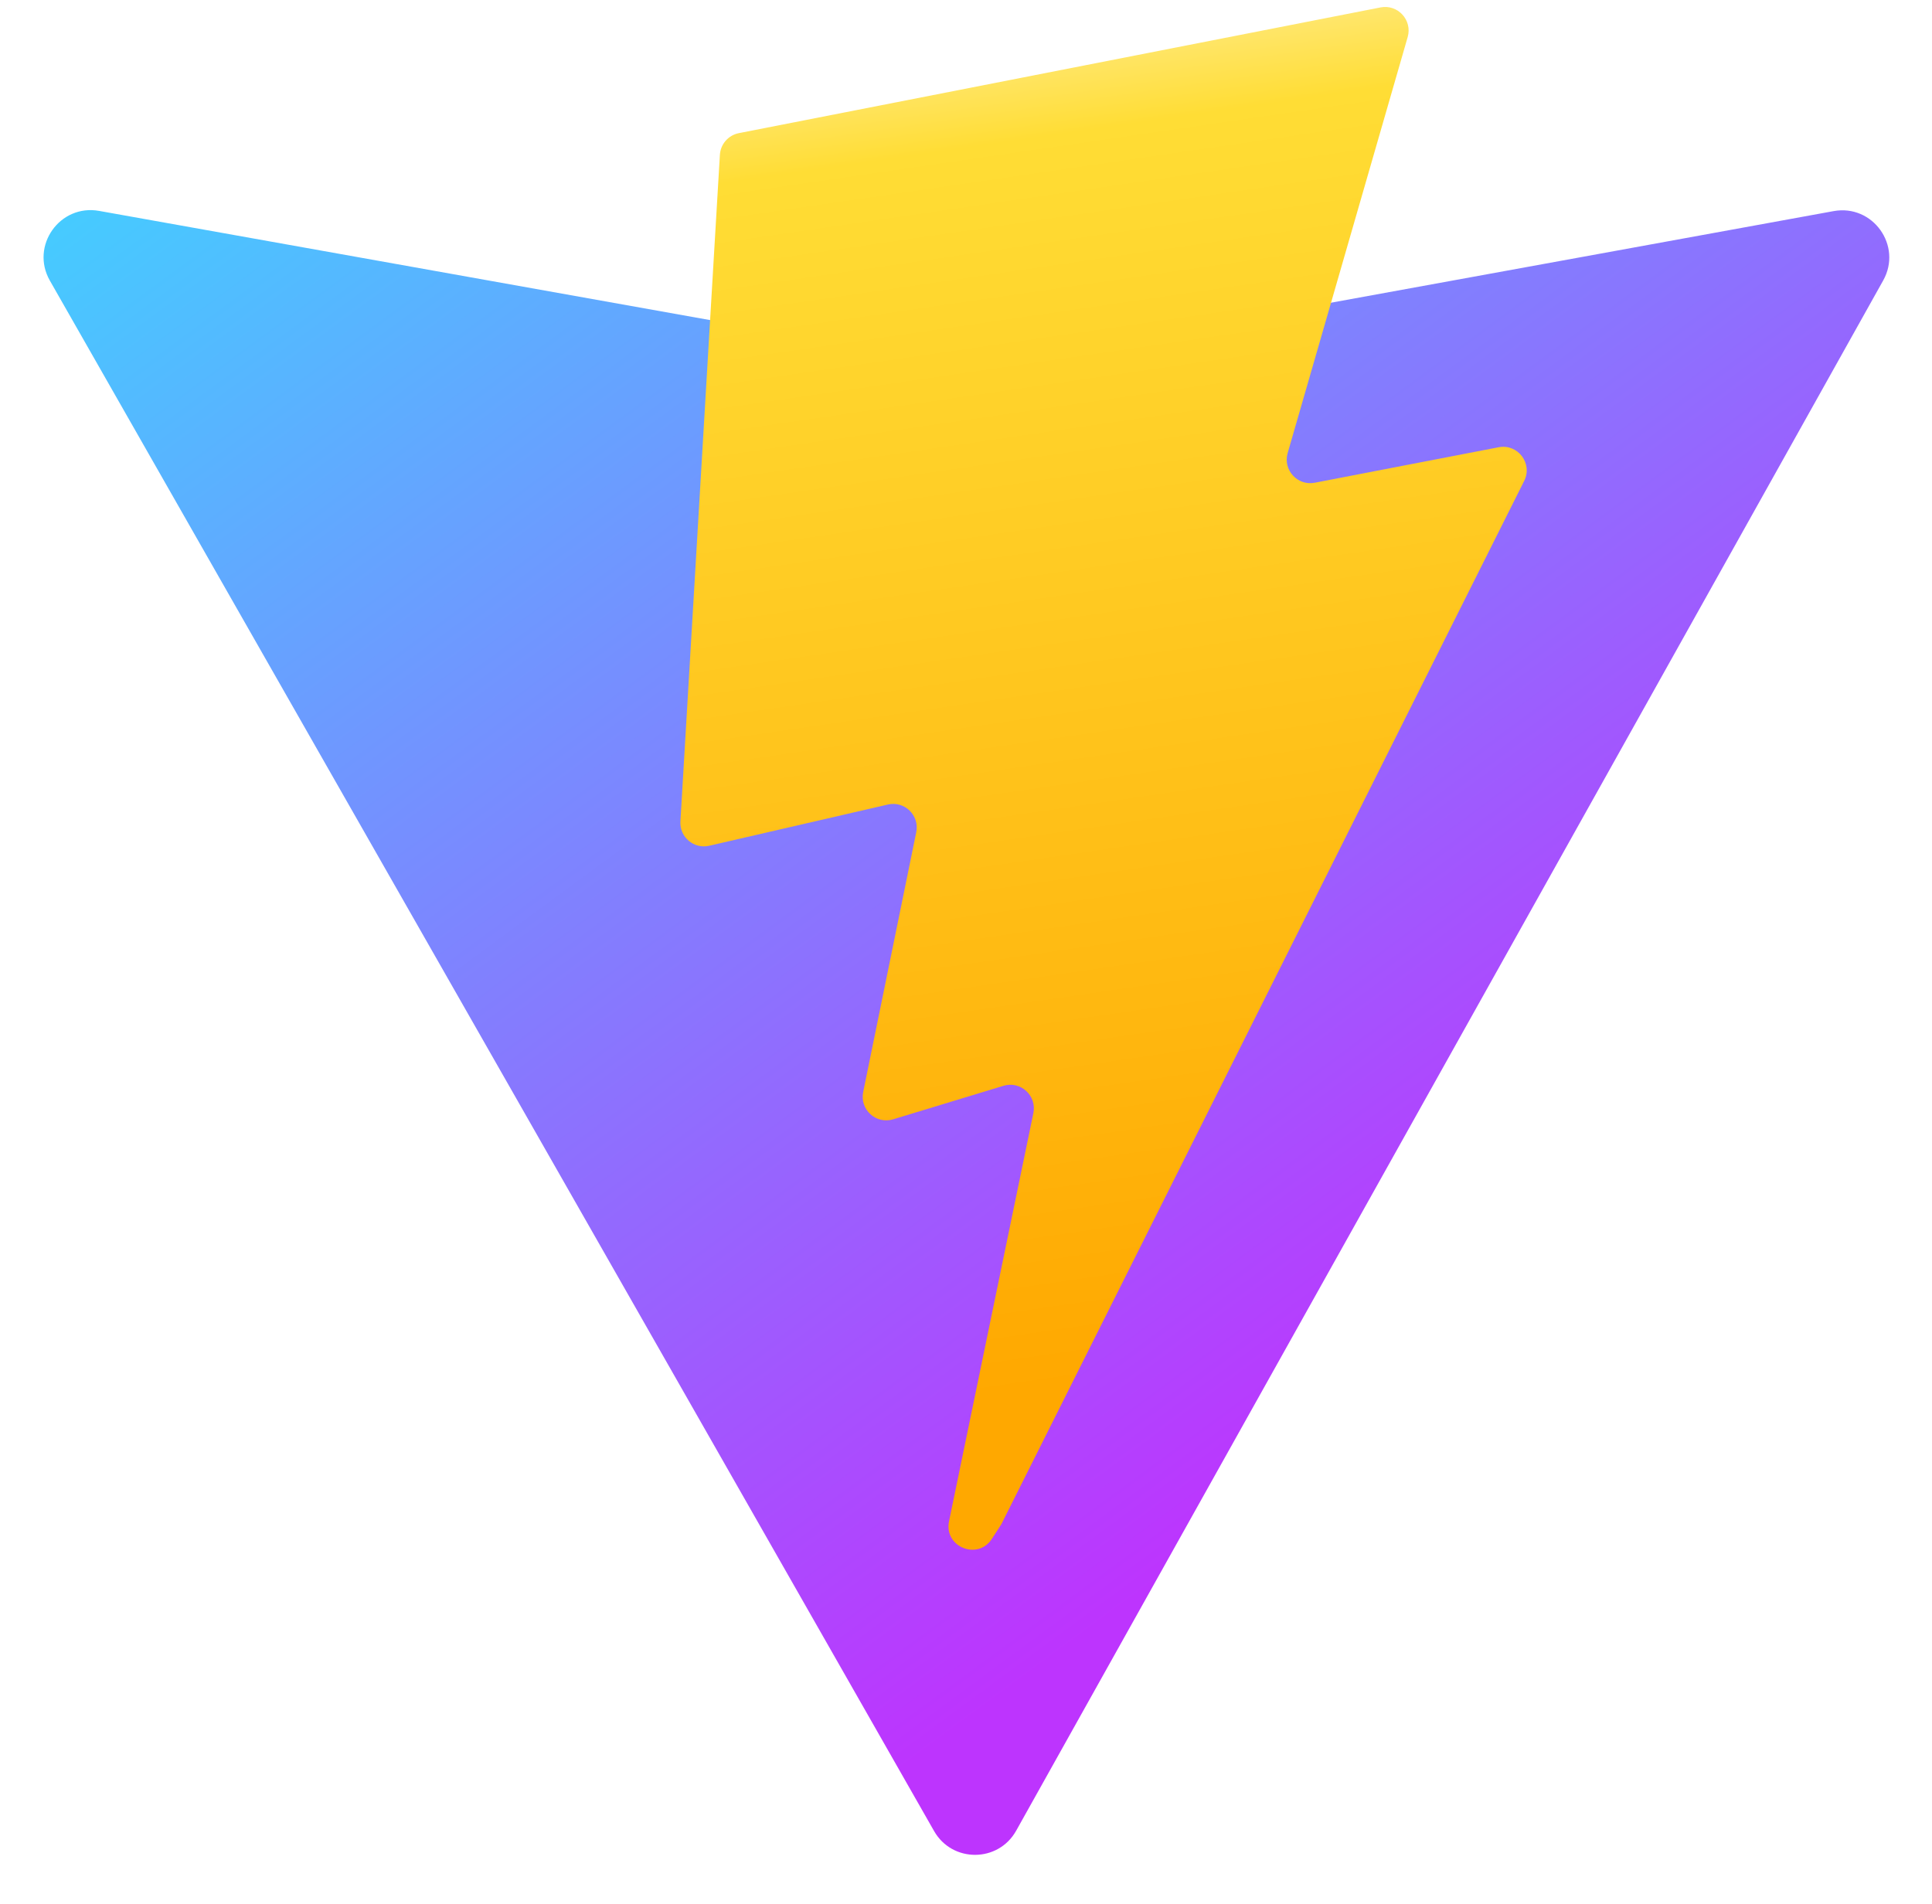
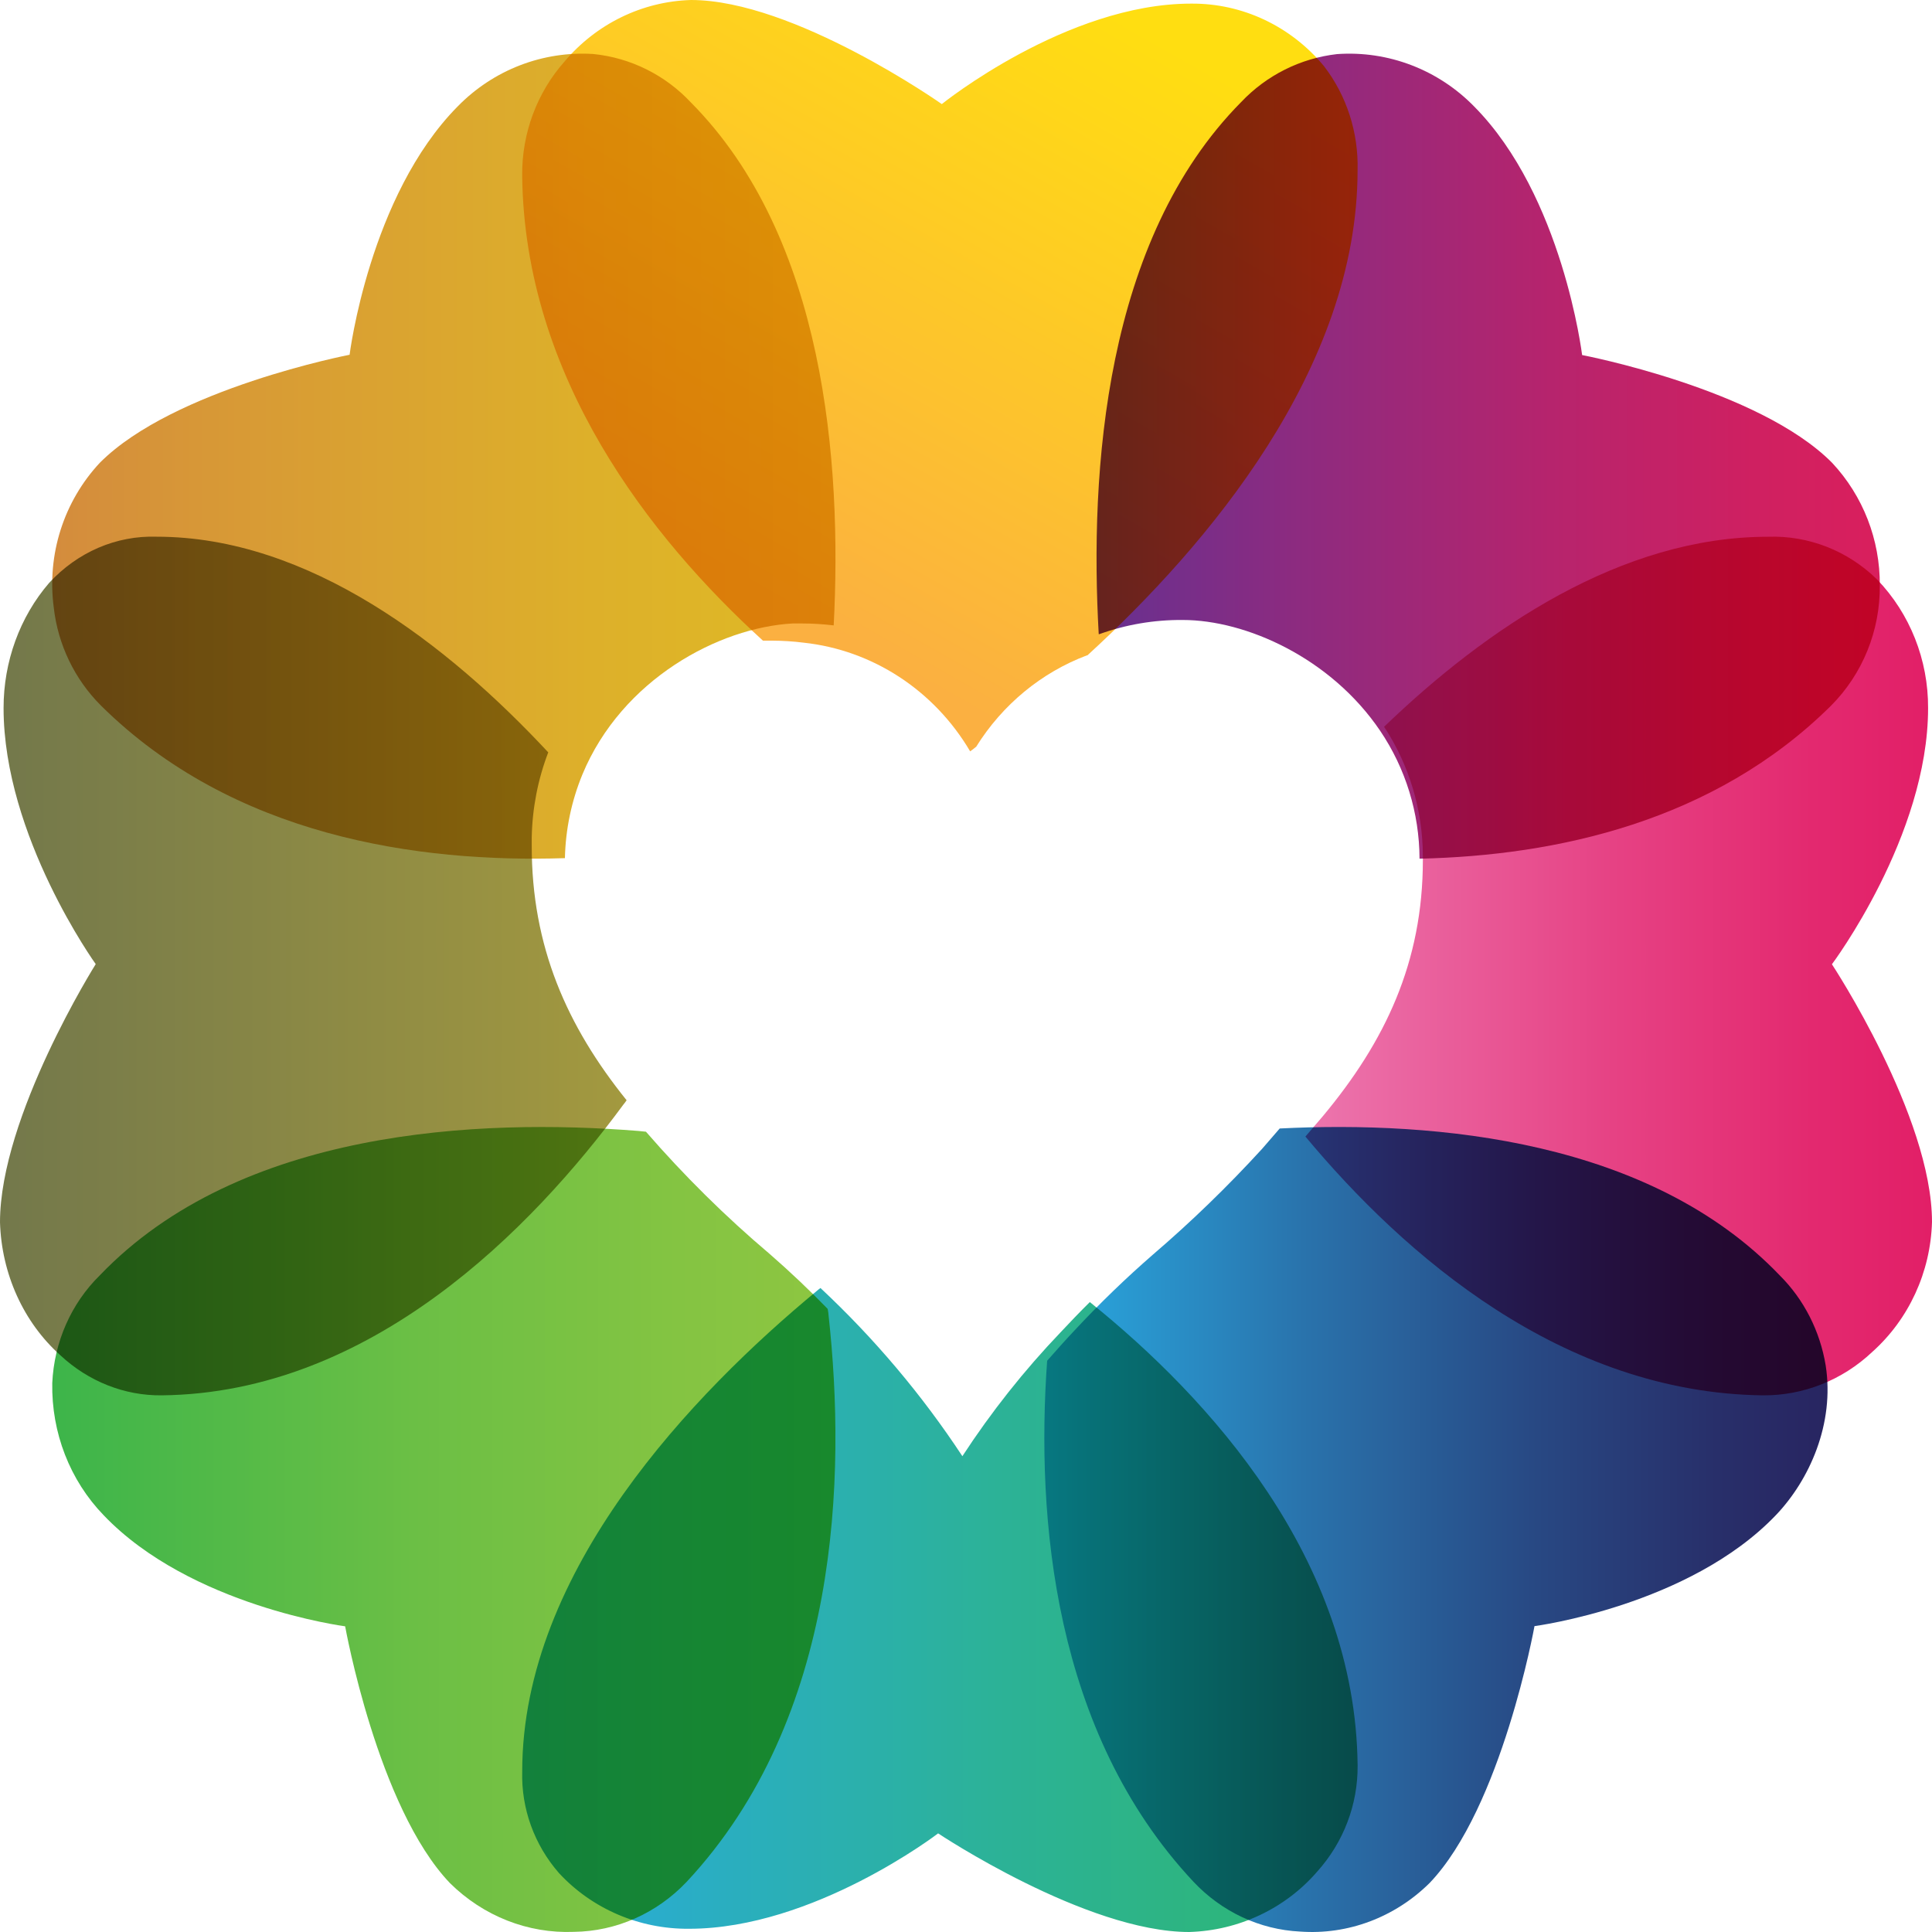
- <svg xmlns="http://www.w3.org/2000/svg" width="410" height="404" viewBox="0 0 410 404" fill="none">
-   <path d="M399.641 59.525L215.643 388.545C211.844 395.338 202.084 395.378 198.228 388.618L10.582 59.556C6.381 52.19 12.68 43.267 21.028 44.759L205.223 77.682C206.398 77.892 207.601 77.89 208.776 77.676L389.119 44.806C397.439 43.289 403.768 52.143 399.641 59.525Z" fill="url(#paint0_linear)" />
-   <path d="M292.965 1.574L156.801 28.255C154.563 28.694 152.906 30.59 152.771 32.866L144.395 174.33C144.198 177.662 147.258 180.248 150.51 179.498L188.42 170.749C191.967 169.931 195.172 173.055 194.443 176.622L183.18 231.775C182.422 235.487 185.907 238.661 189.532 237.56L212.947 230.446C216.577 229.344 220.065 232.527 219.297 236.242L201.398 322.875C200.278 328.294 207.486 331.249 210.492 326.603L212.5 323.5L323.454 102.072C325.312 98.365 322.108 94.137 318.036 94.923L279.014 102.454C275.347 103.161 272.227 99.746 273.262 96.158L298.731 7.867C299.767 4.273 296.636 0.855 292.965 1.574Z" fill="url(#paint1_linear)" />
+ <svg xmlns="http://www.w3.org/2000/svg" width="40" height="40" viewBox="0 0 40 40">
  <defs>
-     <linearGradient id="paint0_linear" x1="6" y1="33" x2="235" y2="344" gradientUnits="userSpaceOnUse">
-       <stop stop-color="#41D1FF" />
-       <stop offset="1" stop-color="#BD34FE" />
+     <linearGradient id="prefix__a" x1="22.978%" x2="69.273%" y1="75.407%" y2="1.059%">
+       <stop offset="0%" stop-color="#FBB041" />
+       <stop offset="92%" stop-color="#FFDA15" />
+       <stop offset="100%" stop-color="#FFDE11" />
    </linearGradient>
-     <linearGradient id="paint1_linear" x1="194.651" y1="8.818" x2="236.076" y2="292.989" gradientUnits="userSpaceOnUse">
-       <stop stop-color="#FFEA83" />
-       <stop offset="0.083" stop-color="#FFDD35" />
-       <stop offset="1" stop-color="#FFA800" />
+     <linearGradient id="prefix__b" x1=".02%" x2="99.996%" y1="49.943%" y2="49.943%">
+       <stop offset="0%" stop-color="#D48C3D" />
+       <stop offset="18%" stop-color="#D79737" />
+       <stop offset="69%" stop-color="#DDB02A" />
+       <stop offset="100%" stop-color="#DFBA25" />
+     </linearGradient>
+     <linearGradient id="prefix__c" x1="0%" x2="99.972%" y1="50.009%" y2="50.009%">
+       <stop offset="0%" stop-color="#73784B" />
+       <stop offset="8%" stop-color="#777B4A" />
+       <stop offset="100%" stop-color="#A3993F" />
+     </linearGradient>
+     <linearGradient id="prefix__d" x1="-.019%" x2="100.002%" y1="50.002%" y2="50.002%">
+       <stop offset="0%" stop-color="#3DB54A" />
+       <stop offset="4%" stop-color="#41B64A" />
+       <stop offset="46%" stop-color="#6BBF45" />
+       <stop offset="80%" stop-color="#84C442" />
+       <stop offset="100%" stop-color="#8EC641" />
+     </linearGradient>
+     <linearGradient id="prefix__e" x1="-.015%" x2="99.999%" y1="49.963%" y2="49.963%">
+       <stop offset="0%" stop-color="#673090" />
+       <stop offset="25%" stop-color="#8C2B80" />
+       <stop offset="58%" stop-color="#B6246D" />
+       <stop offset="84%" stop-color="#CF2061" />
+       <stop offset="100%" stop-color="#D91F5D" />
+     </linearGradient>
+     <linearGradient id="prefix__f" x1="0%" x2="99.956%" y1="50.005%" y2="50.005%">
+       <stop offset="0%" stop-color="#EC76AE" />
+       <stop offset="9%" stop-color="#EB6CA6" />
+       <stop offset="49%" stop-color="#E64284" />
+       <stop offset="81%" stop-color="#E3296F" />
+       <stop offset="100%" stop-color="#E21F67" />
+     </linearGradient>
+     <linearGradient id="prefix__g" x1="-.001%" x2="99.995%" y1="49.99%" y2="49.99%">
+       <stop offset="0%" stop-color="#29AAE1" />
+       <stop offset="33%" stop-color="#2973AC" />
+       <stop offset="63%" stop-color="#284883" />
+       <stop offset="86%" stop-color="#282F6A" />
+       <stop offset="100%" stop-color="#282561" />
+     </linearGradient>
+     <linearGradient id="prefix__h" x1=".029%" x2="99.999%" y1="49.965%" y2="49.965%">
+       <stop offset="0%" stop-color="#29AAE1" />
+       <stop offset="23%" stop-color="#2AAEC1" />
+       <stop offset="57%" stop-color="#2CB297" />
+       <stop offset="84%" stop-color="#2DB57E" />
+       <stop offset="100%" stop-color="#2DB674" />
    </linearGradient>
  </defs>
+   <g fill="none" fill-rule="evenodd">
+     <path fill="url(#prefix__a)" fill-rule="nonzero" d="M28.107 3.526c0 4.099-3.103 7.762-5.593 10.042h-.01c-.944.356-1.749 1.02-2.293 1.892-.043.035-.087.07-.125.096-.745-1.264-2.02-2.096-3.446-2.25-.217-.028-.436-.041-.654-.042h-.19c-2.337-2.131-4.94-5.449-4.985-9.637-.006-.869.306-1.708.874-2.35C12.347.492 13.298.029 14.307 0c2.135 0 5.192 2.155 5.192 2.155s2.578-2.08 5.16-2.08c1.059-.01 2.067.465 2.754 1.296.47.612.715 1.375.694 2.155z" style="mix-blend-mode:darken" />
+     <path fill="url(#prefix__b)" fill-rule="nonzero" d="M17.26 12.948c-.218-.026-.437-.04-.656-.04h-.191c-1.528.083-3.537 1.157-4.354 3.124-.227.55-.35 1.139-.363 1.735-3.055.099-6.875-.453-9.607-3.16-.545-.545-.89-1.262-.976-2.03-.145-1.094.206-2.195.955-2.997 1.527-1.532 5.17-2.235 5.17-2.235s.408-3.294 2.239-5.143c.737-.754 1.76-1.15 2.807-1.084.77.078 1.486.433 2.017 1 2.78 2.797 3.133 7.467 2.96 10.83z" style="mix-blend-mode:multiply" />
+     <path fill="url(#prefix__c)" fill-rule="nonzero" d="M12.973 22.78c-.02.03-.042.06-.065.087-1.9 2.582-5.225 5.977-9.562 6.022-.769.008-1.514-.287-2.097-.83C.487 27.378.032 26.375 0 25.305c0-2.194 1.982-5.344 1.982-5.344S.074 17.312.074 14.66c-.001-.961.336-1.887.942-2.59.588-.64 1.394-.986 2.227-.958 3.155 0 6.03 2.234 8.108 4.465-.214.557-.33 1.154-.342 1.758v.164c-.005 2.101.733 3.752 1.964 5.28z" style="mix-blend-mode:multiply" />
+     <path fill="url(#prefix__d)" fill-rule="nonzero" d="M14.215 38.963c-.619.652-1.457 1.024-2.335 1.034-.95.038-1.873-.326-2.564-1.009-1.5-1.57-2.17-5.317-2.17-5.317s-3.203-.418-5-2.3c-.699-.722-1.083-1.711-1.064-2.737.039-.848.391-1.646.982-2.227 2.905-3.035 7.86-3.255 11.153-2.992l.157.016c.79.91 1.645 1.756 2.558 2.528.437.38.835.76 1.204 1.14.01.048.017.098.02.148.361 3.299.237 8.313-2.941 11.716z" style="mix-blend-mode:multiply" />
+     <path fill="url(#prefix__e)" fill-rule="nonzero" d="M38.919 12.118c.01.937-.355 1.838-1.014 2.497-2.422 2.397-5.683 3.1-8.515 3.163-.004-.944-.287-1.866-.814-2.646-1.02-1.509-2.778-2.296-4.088-2.296-.59-.005-1.175.094-1.73.294h-.01c-.191-3.38.12-8.16 2.948-11.016.527-.557 1.23-.908 1.986-.994 1.058-.075 2.094.322 2.838 1.084 1.835 1.85 2.236 5.147 2.236 5.147s3.66.698 5.177 2.232c.64.685.993 1.593.986 2.535z" style="mix-blend-mode:multiply" />
+     <path fill="url(#prefix__f)" fill-rule="nonzero" d="M27.027 23.531c2.046 2.456 5.312 5.307 9.473 5.358.835.006 1.643-.314 2.26-.896.76-.678 1.21-1.655 1.24-2.693 0-2.193-2.072-5.336-2.072-5.336s1.991-2.654 1.991-5.303c.005-.998-.375-1.957-1.055-2.663-.609-.597-1.423-.915-2.26-.885-3.037 0-5.827 1.894-7.948 3.934.52.79.8 1.722.803 2.677.002.027.002.054 0 .08 0 2.12-.782 3.76-2.072 5.307l-.36.42z" style="mix-blend-mode:multiply" />
+     <path fill="url(#prefix__g)" fill-rule="nonzero" d="M26.495 23.364c3.25-.163 7.676.24 10.356 3.045.499.498.831 1.151.948 1.862.188 1.204-.337 2.371-1.029 3.096-1.797 1.882-5 2.3-5 2.3s-.679 3.76-2.173 5.32c-.72.711-1.692 1.076-2.68 1.004-.835-.04-1.624-.41-2.21-1.034-2.898-3.096-3.26-7.53-3.027-10.784.187-.214.386-.437.598-.661.504-.54 1.035-1.052 1.59-1.535.795-.681 1.55-1.413 2.261-2.19l.366-.423z" style="mix-blend-mode:multiply" />
+     <path fill="url(#prefix__h)" fill-rule="nonzero" d="M28.108 36.551c.007.809-.291 1.592-.838 2.2-.661.765-1.624 1.219-2.649 1.249-2.139 0-5.198-2.042-5.198-2.042s-2.576 1.975-5.155 1.975c-1.026.01-2.008-.41-2.696-1.154-.511-.586-.782-1.336-.76-2.105 0-4.158 3.553-7.841 6.103-9.95.023-.02.047-.04.072-.057 1.116 1.044 2.102 2.212 2.938 3.482.596-.914 1.276-1.773 2.033-2.565.19-.203.391-.414.606-.626 2.466 1.983 5.5 5.309 5.544 9.593z" style="mix-blend-mode:multiply" />
+     <path fill="#F9ED32" fill-rule="nonzero" d="M22.707 13.334h-.009s.006-.004.01 0z" />
+     <path d="M27.213 23.127c-.113.136-.234.276-.372.413" />
+   </g>
</svg>
